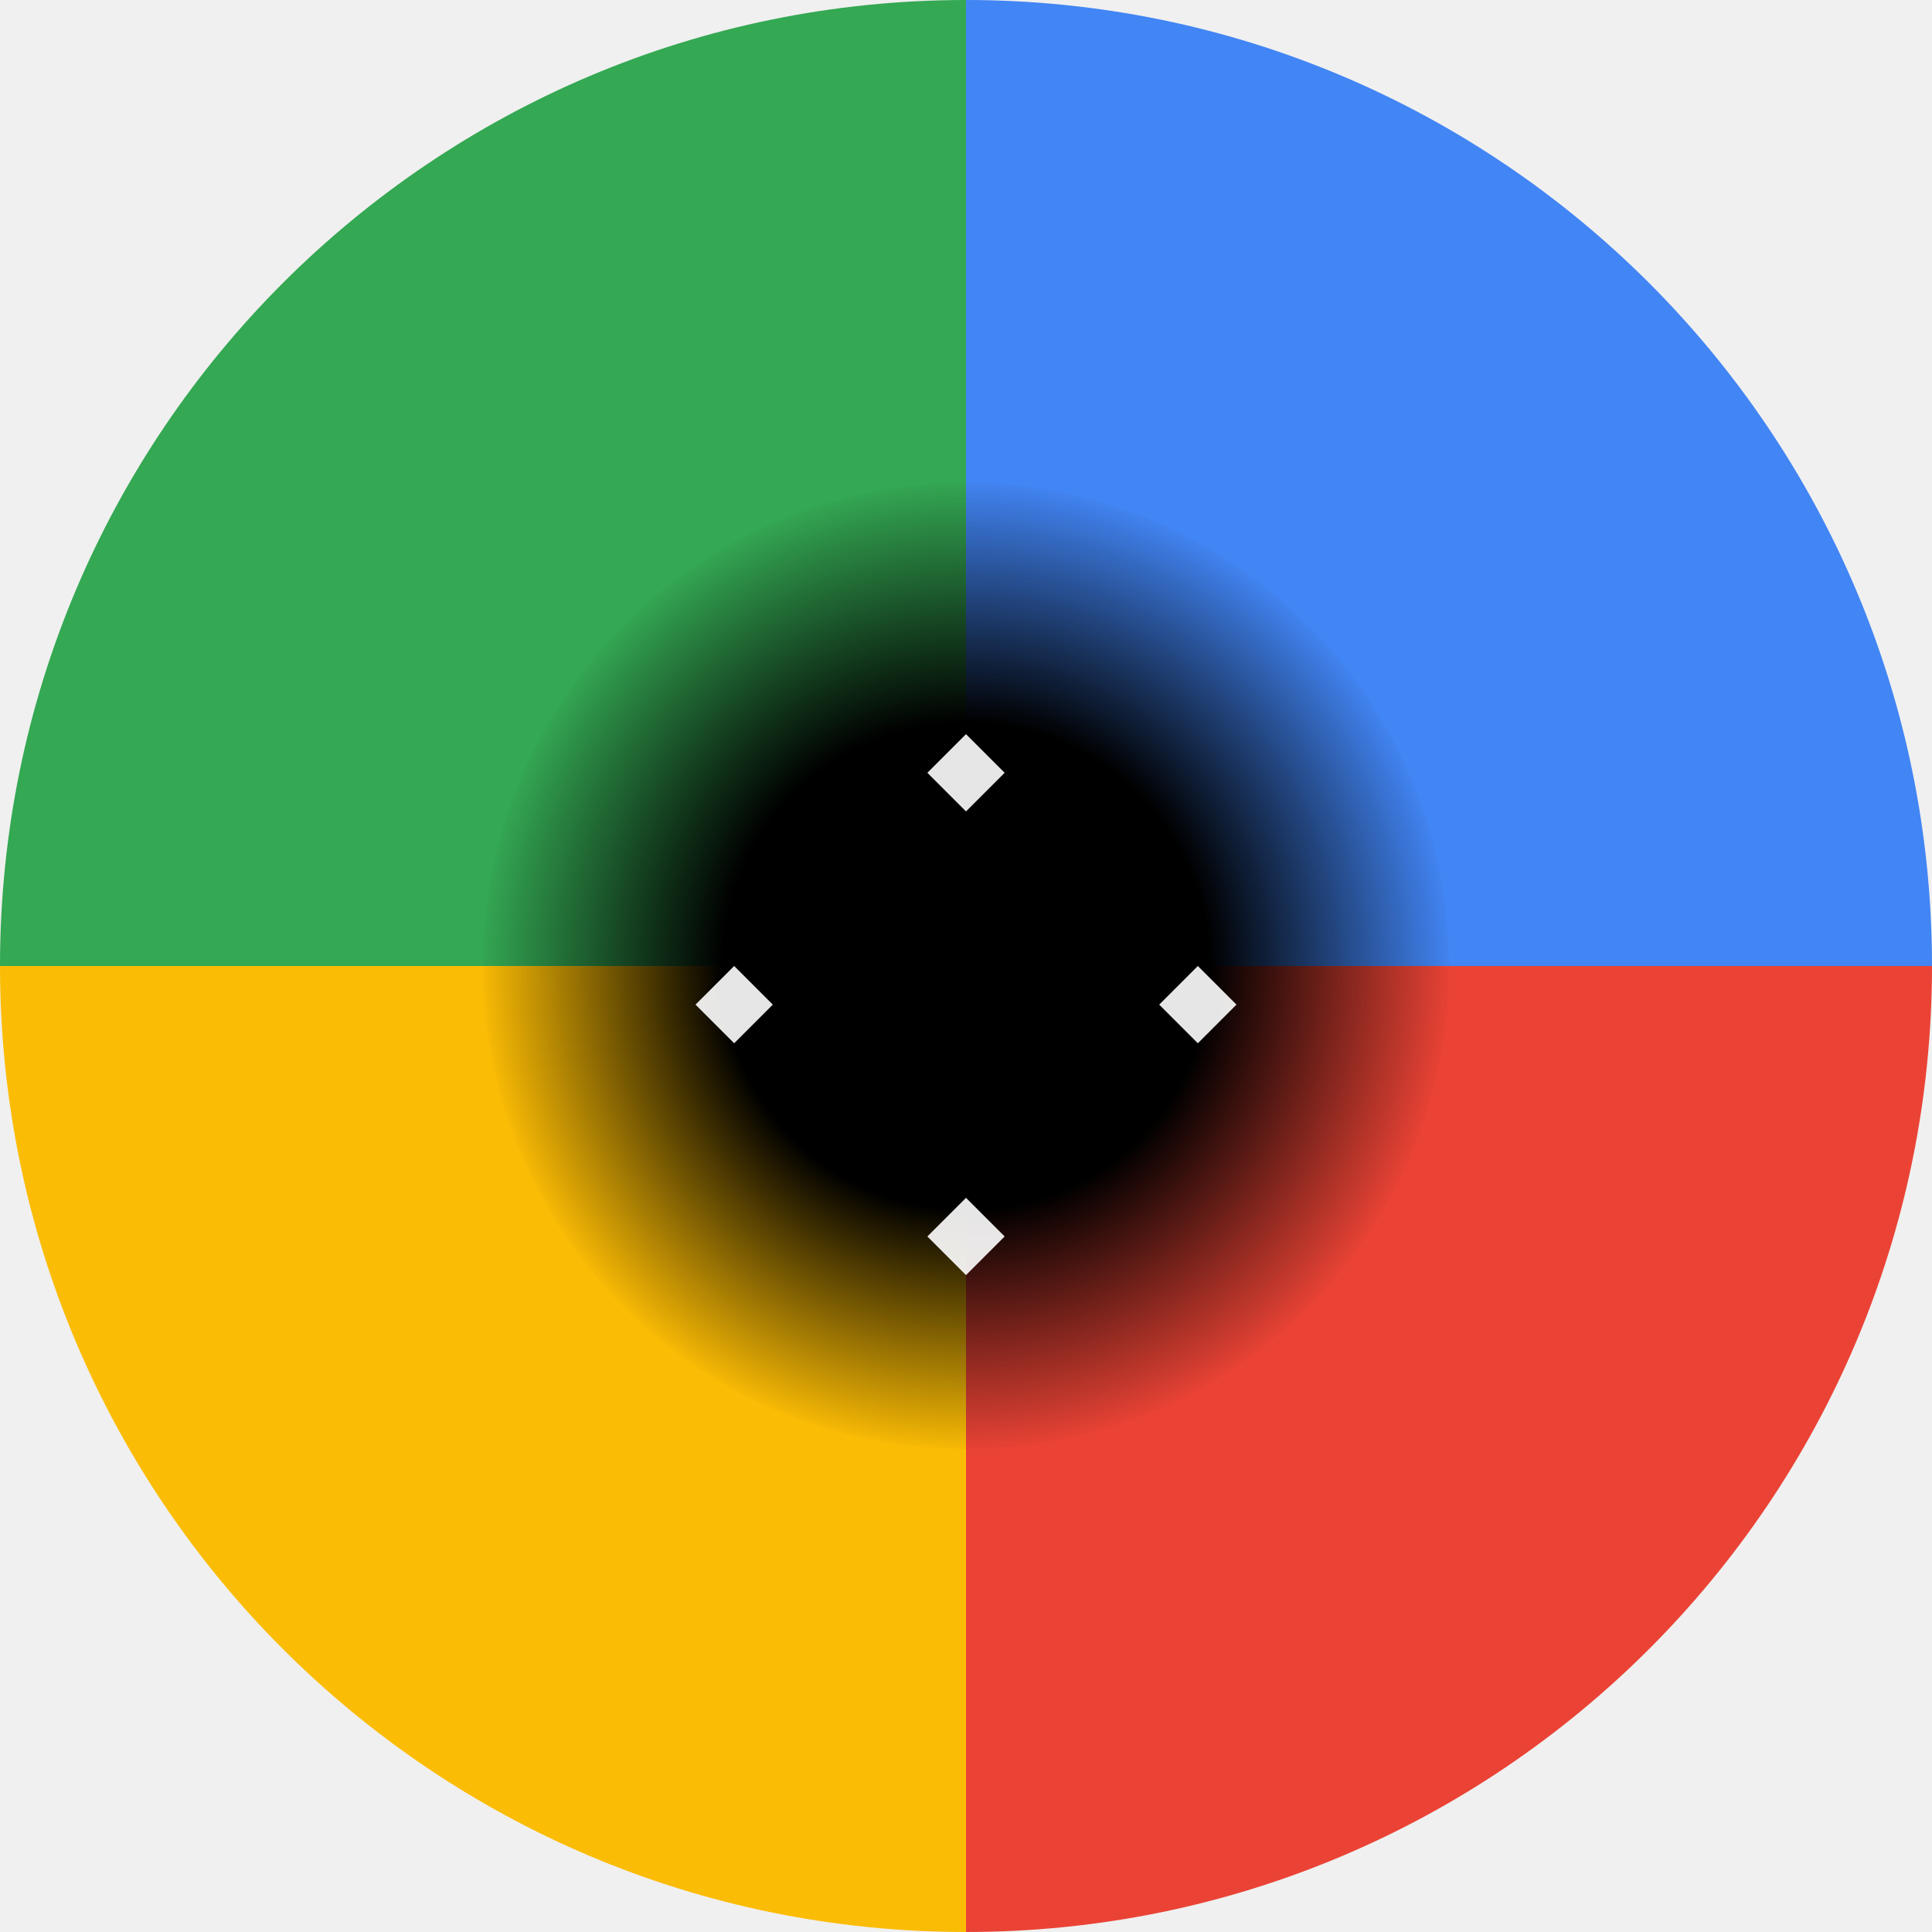
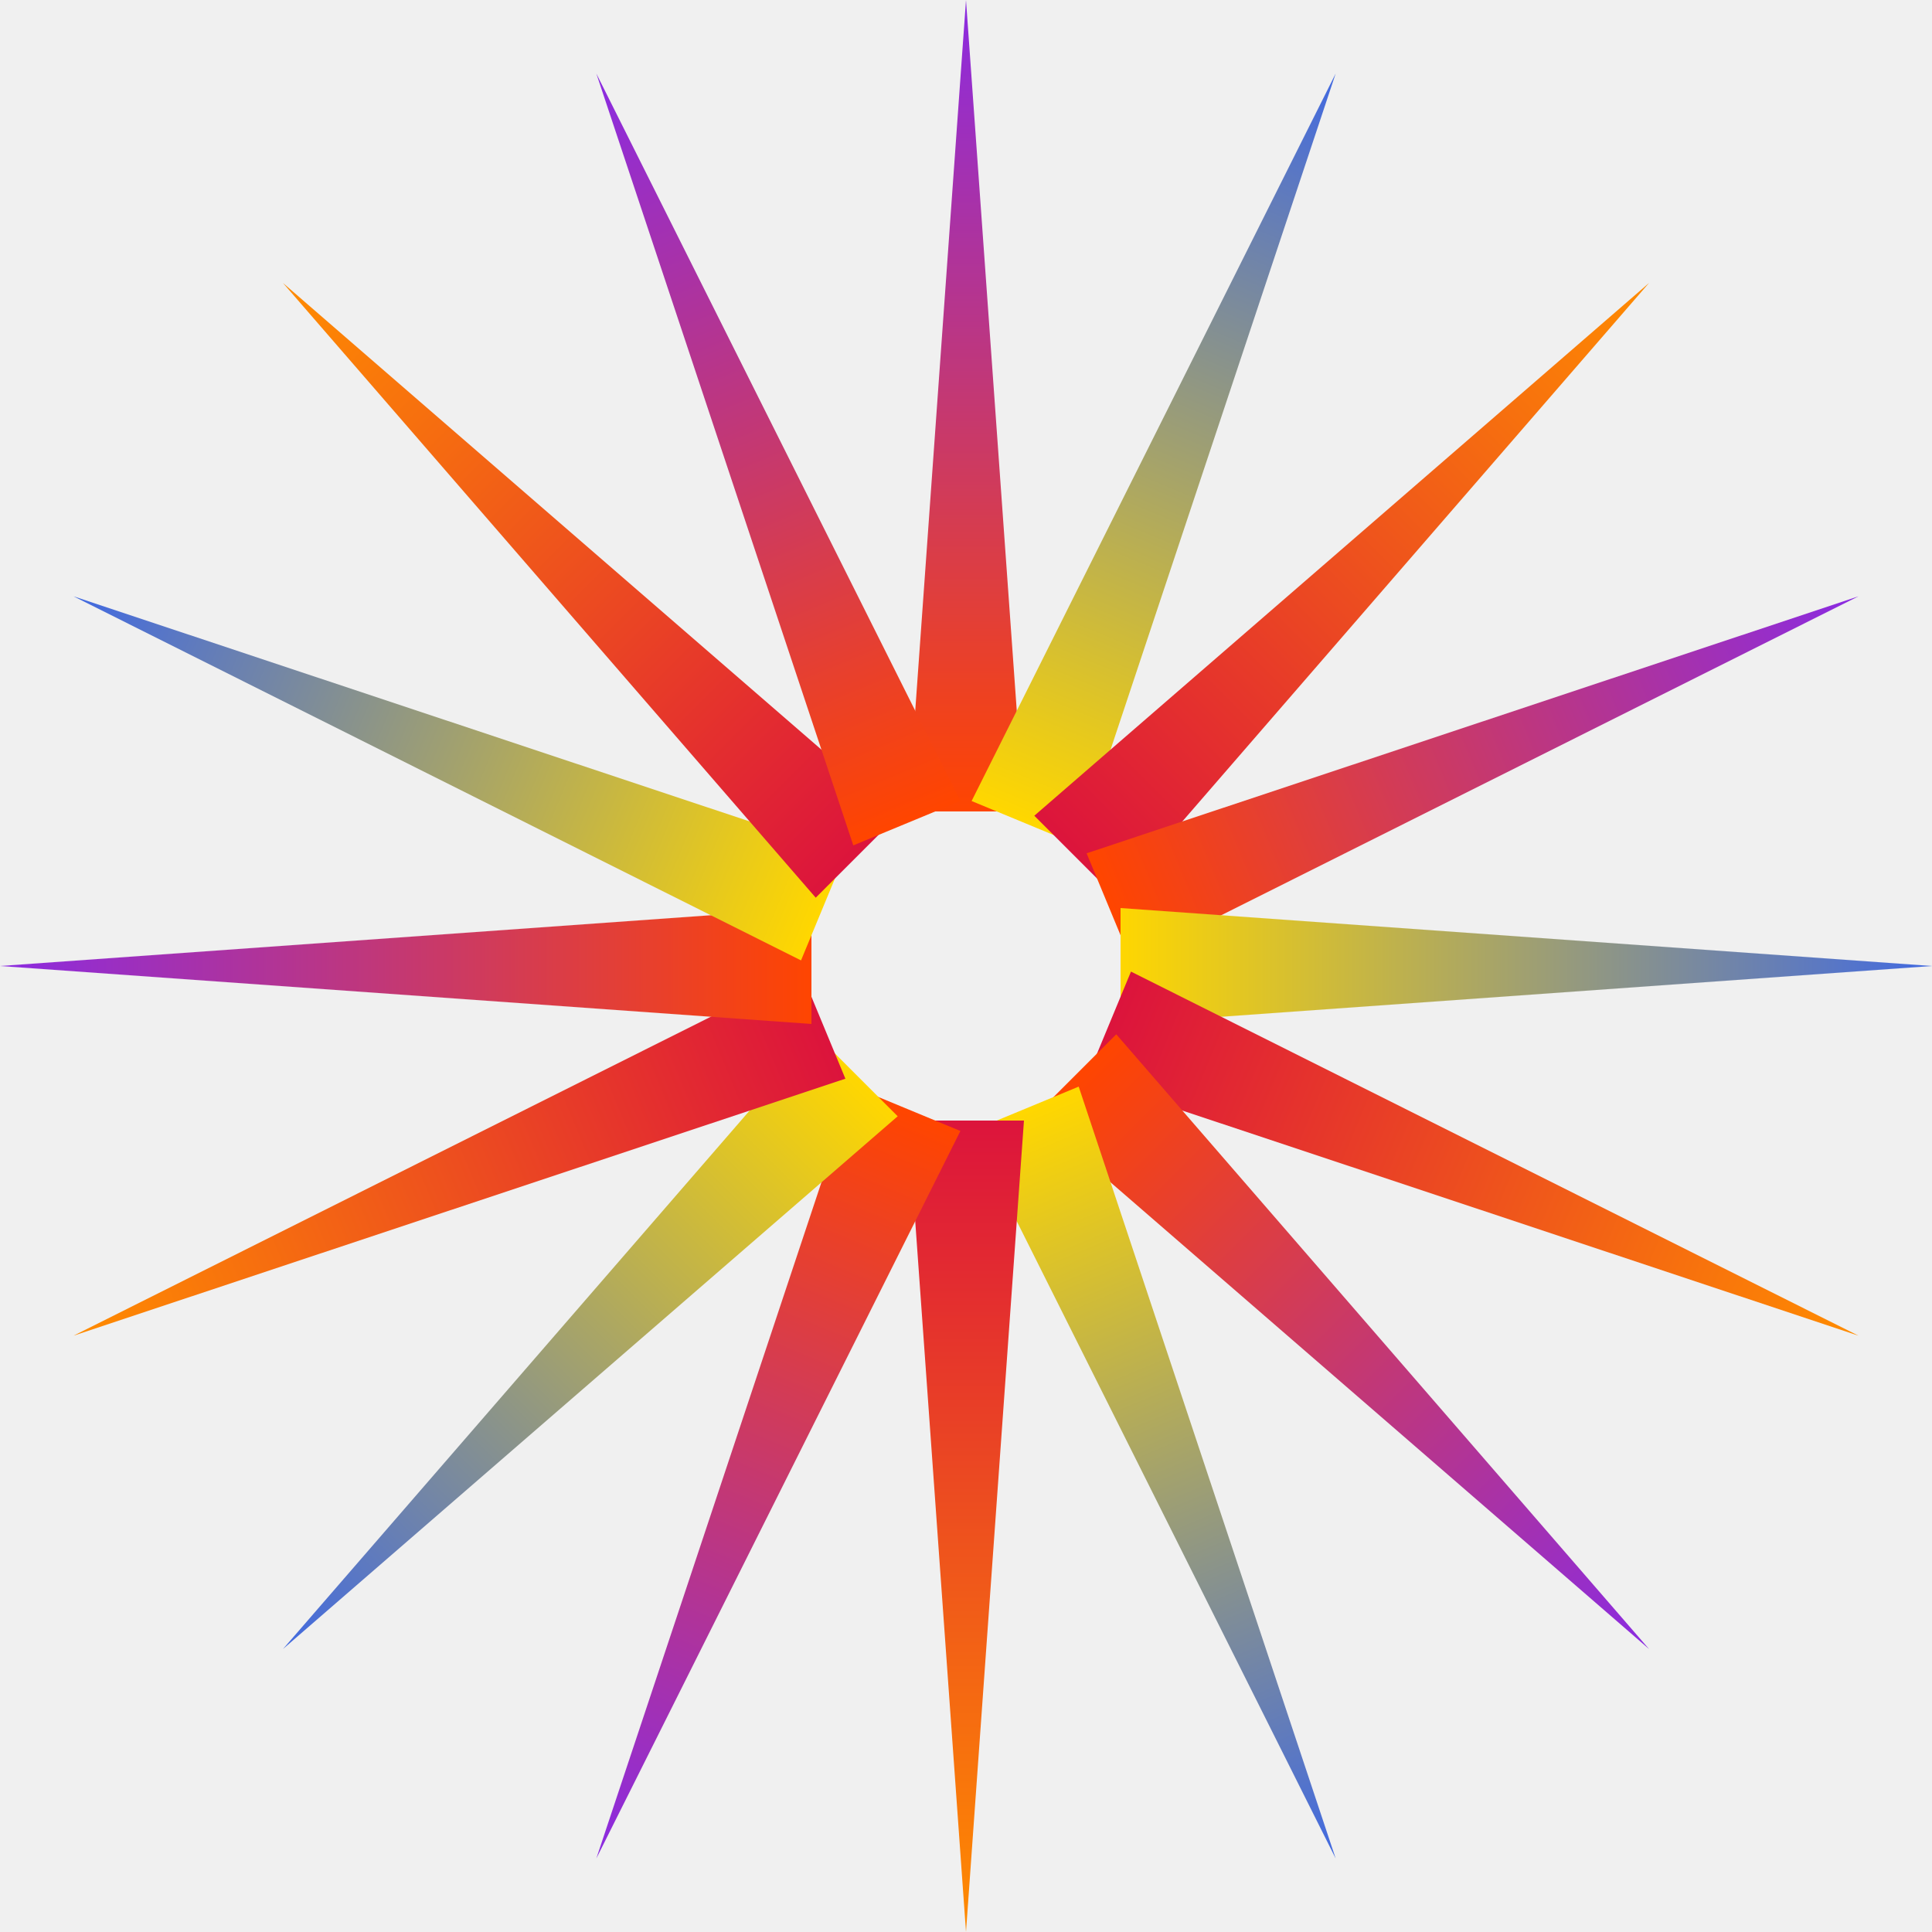
<svg xmlns="http://www.w3.org/2000/svg" viewBox="0 0 100 100">
-   <path d="M50 50 L 50 0 A 50 50 0 0 1 100 50 Z" fill="#4285F4" />
-   <path d="M50 50 L 100 50 A 50 50 0 0 1 50 100 Z" fill="#EA4335" />
-   <path d="M50 50 L 50 100 A 50 50 0 0 1 0 50 Z" fill="#FBBC05" />
-   <path d="M50 50 L 0 50 A 50 50 0 0 1 50 0 Z" fill="#34A853" />
  <defs>
-     <radialGradient id="pulse" cx="0.5" cy="0.5" r="0.5">
-       <stop offset="50%" stop-color="black" stop-opacity="1" />
-       <stop offset="75%" stop-color="black" stop-opacity="0.5" />
-       <stop offset="100%" stop-color="black" stop-opacity="0" />
+     <linearGradient id="grad1" gradientTransform="rotate(90)">
+       <stop offset="0%" stop-color="#8A2BE2" />
+       <stop offset="100%" stop-color="#FF4500" />
+     </linearGradient>
+     <linearGradient id="grad2" gradientTransform="rotate(90)">
+       <stop offset="0%" stop-color="#4169E1" />
+       <stop offset="100%" stop-color="#FFD700" />
+     </linearGradient>
+     <linearGradient id="grad3" gradientTransform="rotate(90)">
+       <stop offset="0%" stop-color="#FF8C00" />
+       <stop offset="100%" stop-color="#DC143C" />
+     </linearGradient>
+     <radialGradient id="hexagonGrad">
+       <stop offset="0%" stop-color="#FFD700" />
+       <stop offset="25%" stop-color="#FF8C00" />
+       <stop offset="50%" stop-color="#FF4500" />
+       <stop offset="75%" stop-color="#DC143C" />
+       <stop offset="100%" stop-color="#8A2BE2" />
    </radialGradient>
+     <path id="ray" d="M 47,42 L 53,42 L 50,0 Z" />
  </defs>
-   <circle cx="50" cy="50" r="25" fill="url(#pulse)" />
-   <path d="M50,38 l 2,2 -2,2 -2,-2 z" fill="white" opacity="0.9" />
-   <path d="M62,50 l 2,2 -2,2 -2,-2 z" fill="white" opacity="0.9" />
-   <path d="M50,62 l 2,2 -2,2 -2,-2 z" fill="white" opacity="0.9" />
-   <path d="M38,50 l 2,2 -2,2 -2,-2 z" fill="white" opacity="0.9" />
+   <use href="#ray" fill="url(#grad1)" transform="rotate(0, 50, 50)" />
+   <use href="#ray" fill="url(#grad2)" transform="rotate(22.5, 50, 50)" />
+   <use href="#ray" fill="url(#grad3)" transform="rotate(45, 50, 50)" />
+   <use href="#ray" fill="url(#grad1)" transform="rotate(67.5, 50, 50)" />
+   <use href="#ray" fill="url(#grad2)" transform="rotate(90, 50, 50)" />
+   <use href="#ray" fill="url(#grad3)" transform="rotate(112.5, 50, 50)" />
+   <use href="#ray" fill="url(#grad1)" transform="rotate(135, 50, 50)" />
+   <use href="#ray" fill="url(#grad2)" transform="rotate(157.5, 50, 50)" />
+   <use href="#ray" fill="url(#grad3)" transform="rotate(180, 50, 50)" />
+   <use href="#ray" fill="url(#grad1)" transform="rotate(202.5, 50, 50)" />
+   <use href="#ray" fill="url(#grad2)" transform="rotate(225, 50, 50)" />
+   <use href="#ray" fill="url(#grad3)" transform="rotate(247.5, 50, 50)" />
+   <use href="#ray" fill="url(#grad1)" transform="rotate(270, 50, 50)" />
+   <use href="#ray" fill="url(#grad2)" transform="rotate(292.5, 50, 50)" />
+   <use href="#ray" fill="url(#grad3)" transform="rotate(315, 50, 50)" />
+   <use href="#ray" fill="url(#grad1)" transform="rotate(337.5, 50, 50)" />
</svg>
